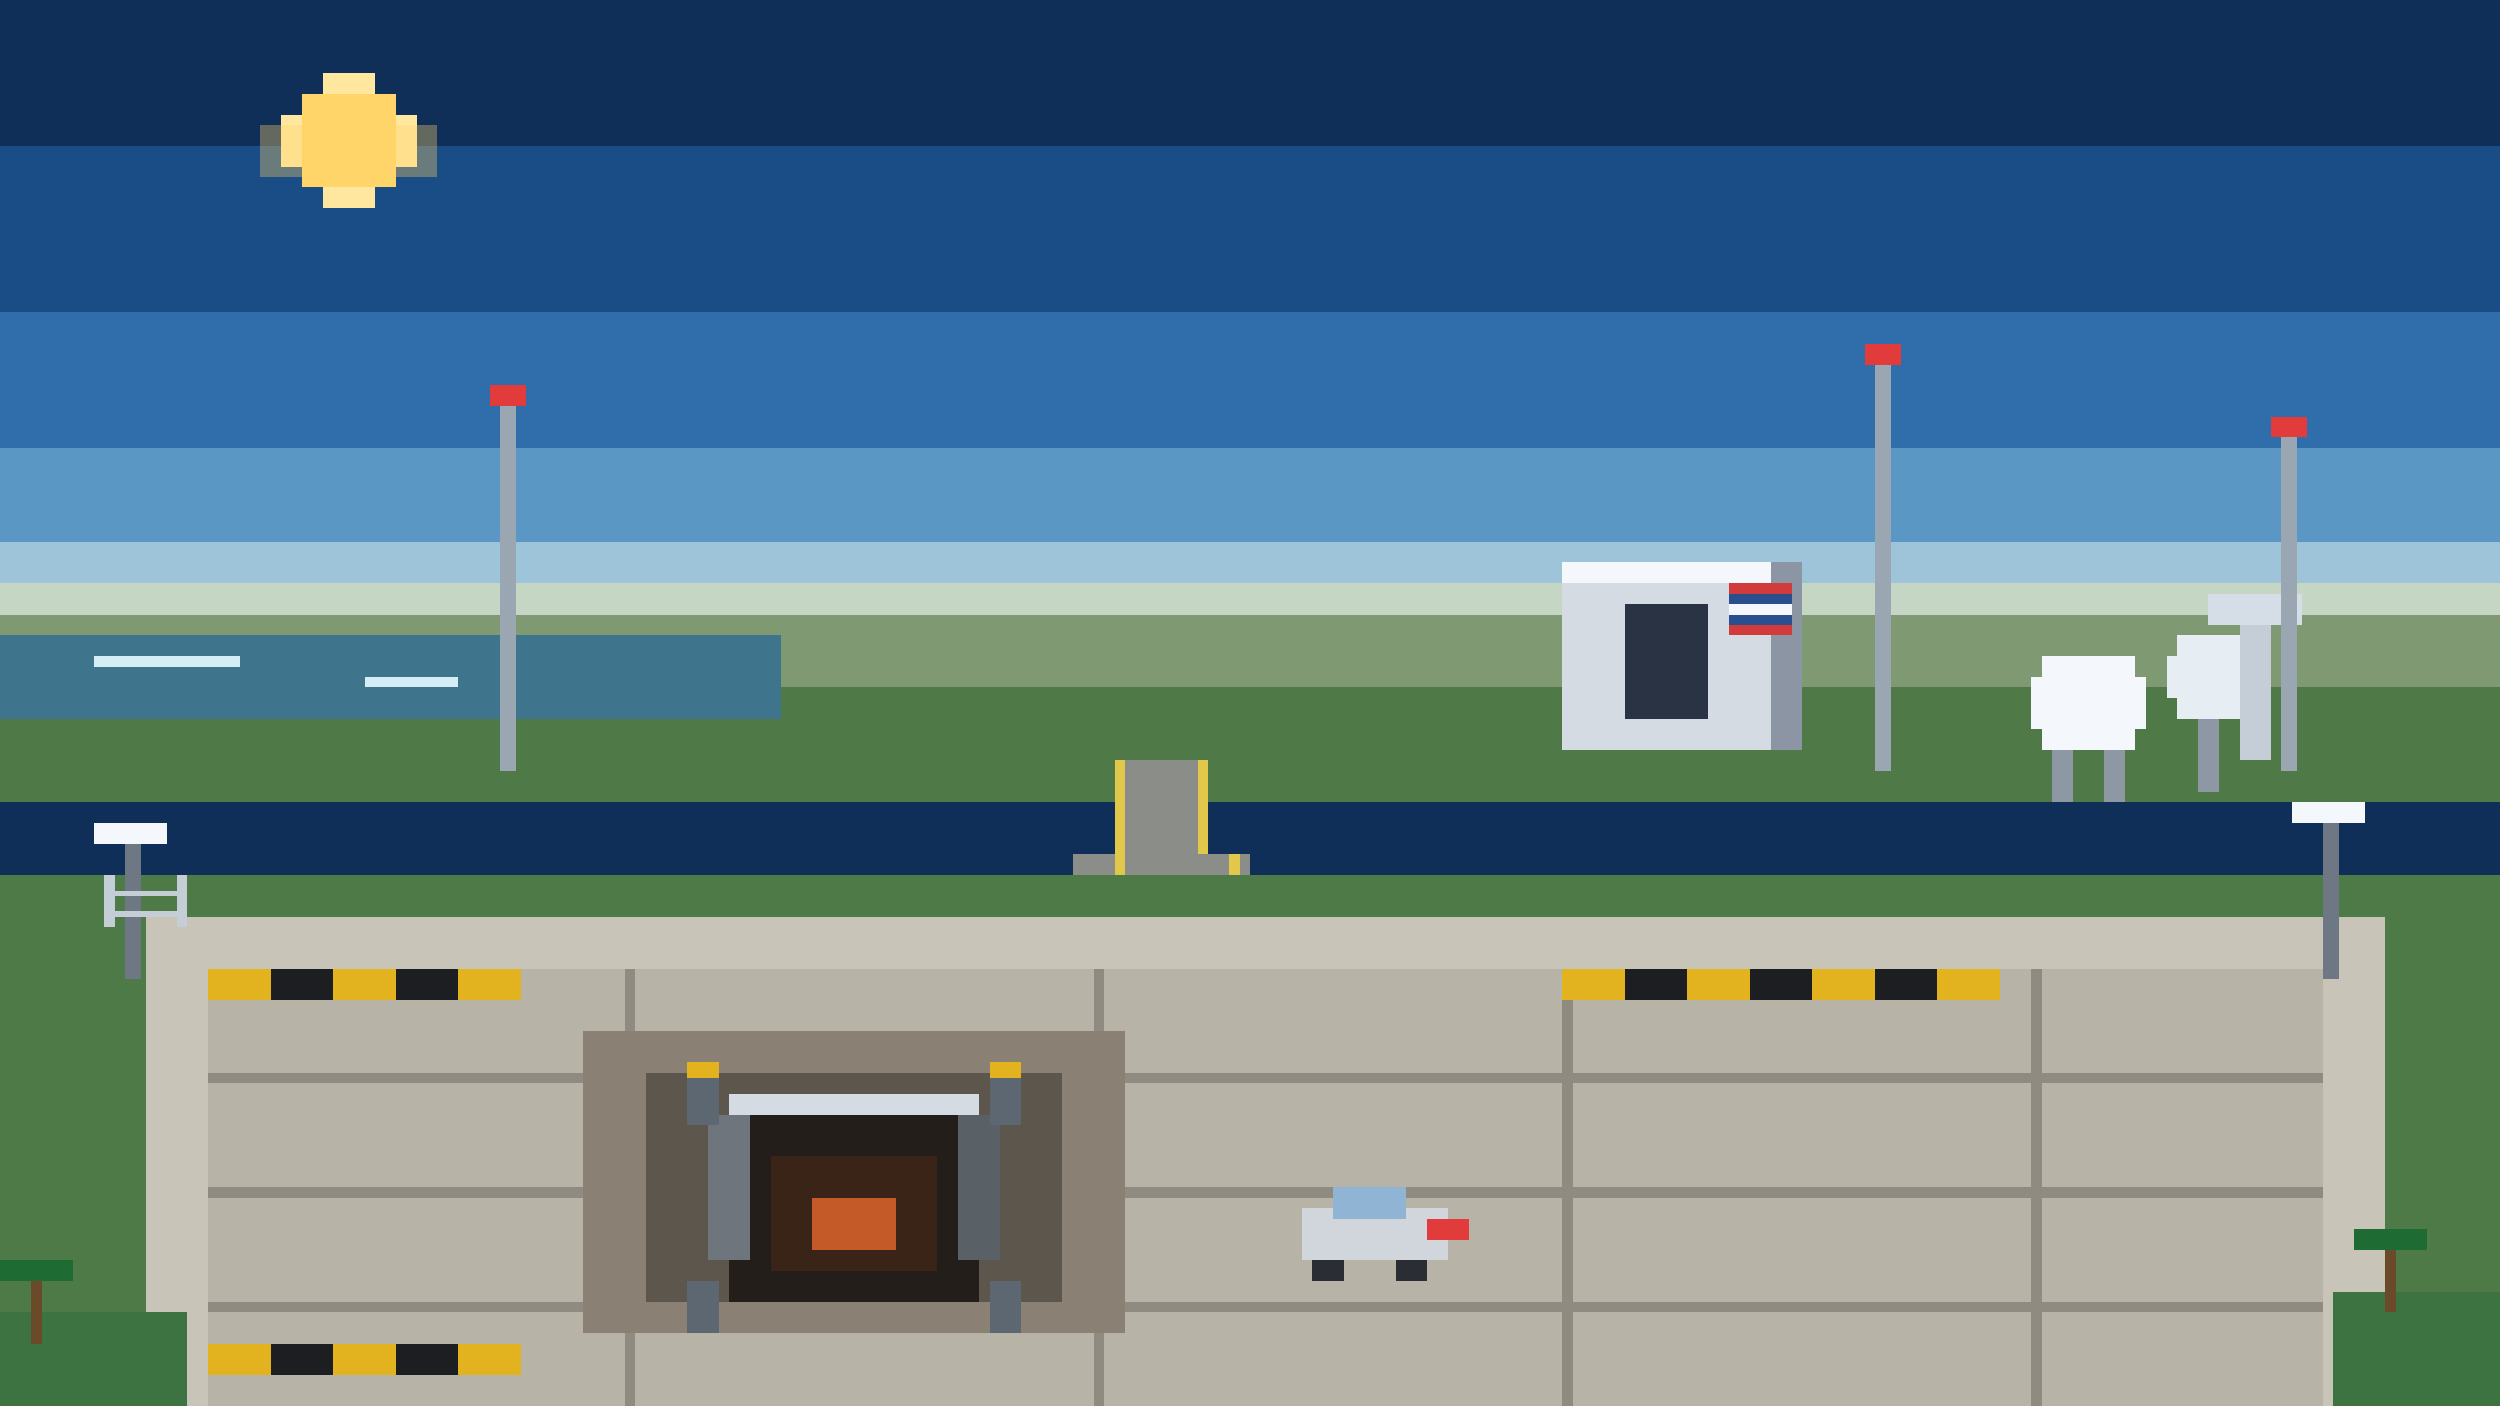
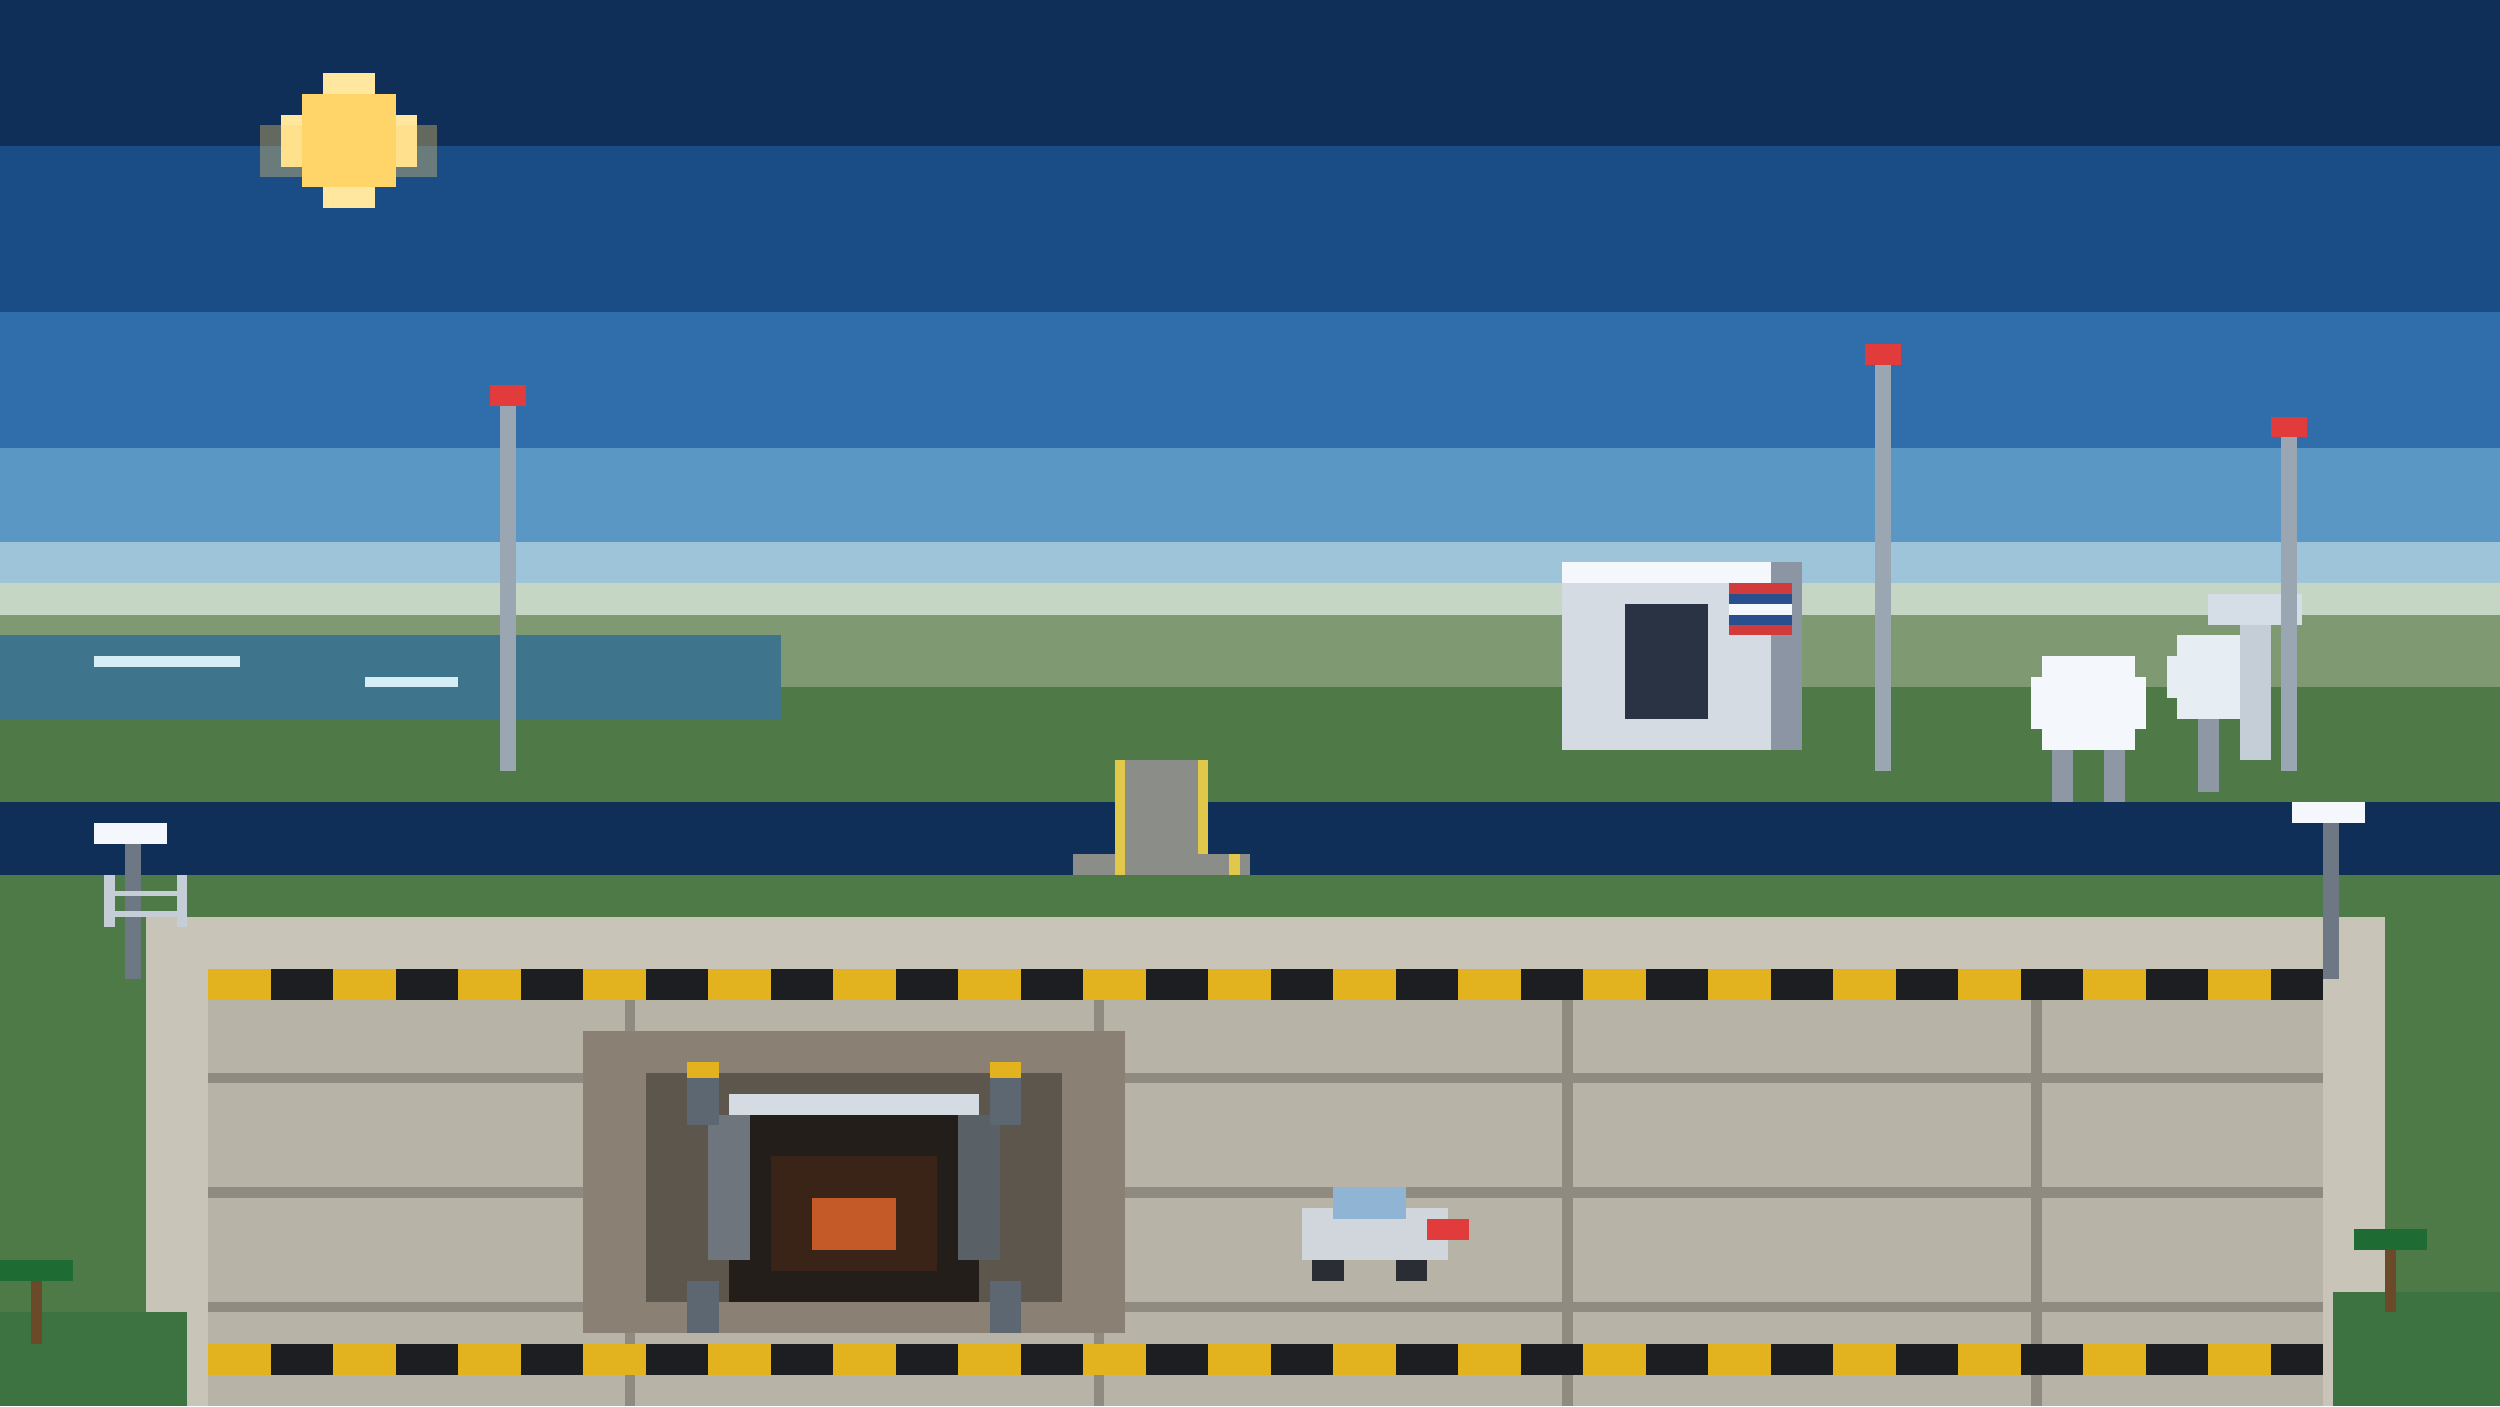
<svg xmlns="http://www.w3.org/2000/svg" viewBox="0 0 480 270" width="1440" height="810" preserveAspectRatio="xMidYMid slice" shape-rendering="crispEdges">
  <rect width="480" height="270" fill="#102f58" />
  <rect y="28" width="480" height="32" fill="#1a4c86" />
  <rect y="60" width="480" height="26" fill="#2f6eab" />
  <rect y="86" width="480" height="18" fill="#5b97c4" />
  <rect y="104" width="480" height="14" fill="#9ec4da" />
  <rect x="58" y="18" width="18" height="18" fill="#ffd56a" />
  <rect x="54" y="22" width="4" height="10" fill="#ffe7a0" />
  <rect x="76" y="22" width="4" height="10" fill="#ffe7a0" />
  <rect x="62" y="14" width="10" height="4" fill="#ffe7a0" />
  <rect x="62" y="36" width="10" height="4" fill="#ffe7a0" />
  <rect x="50" y="24" width="34" height="10" fill="#ffd56a" opacity="0.35" />
  <rect y="112" width="480" height="8" fill="#c5d7c4" />
  <rect y="118" width="480" height="28" fill="#7f9a72" />
  <rect y="132" width="480" height="22" fill="#4f7a48" />
  <rect x="0" y="122" width="150" height="16" fill="#3e758c" />
  <rect x="18" y="126" width="28" height="2" fill="#d5eef5" />
  <rect x="70" y="130" width="18" height="2" fill="#d5eef5" />
  <rect x="300" y="108" width="46" height="36" fill="#d5dbe3" />
  <rect x="300" y="108" width="46" height="4" fill="#f4f7fb" />
  <rect x="340" y="108" width="6" height="36" fill="#8b95a4" />
  <rect x="312" y="116" width="16" height="22" fill="#2a3344" />
  <rect x="332" y="112" width="12" height="8" fill="#2a4f8f" />
  <rect x="332" y="112" width="12" height="2" fill="#d23b3b" />
  <rect x="332" y="116" width="12" height="2" fill="#f4f7fb" />
  <rect x="332" y="120" width="12" height="2" fill="#d23b3b" />
  <rect x="214" y="146" width="18" height="18" fill="#8b8e88" />
  <rect x="206" y="164" width="34" height="20" fill="#8b8e88" />
  <rect x="196" y="184" width="52" height="24" fill="#9a9d96" />
  <rect x="214" y="146" width="2" height="62" fill="#e2c84a" />
  <rect x="230" y="146" width="2" height="18" fill="#e2c84a" />
  <rect x="236" y="164" width="2" height="20" fill="#e2c84a" />
  <rect x="244" y="184" width="2" height="24" fill="#e2c84a" />
  <rect x="392" y="126" width="18" height="18" fill="#f4f7fb" />
  <rect x="390" y="130" width="22" height="10" fill="#f4f7fb" />
  <rect x="394" y="144" width="4" height="10" fill="#8d98a4" />
  <rect x="404" y="144" width="4" height="10" fill="#8d98a4" />
  <rect x="418" y="122" width="16" height="16" fill="#e7eef3" />
  <rect x="416" y="126" width="20" height="8" fill="#e7eef3" />
  <rect x="422" y="138" width="4" height="14" fill="#8d98a4" />
  <rect x="430" y="118" width="6" height="28" fill="#c5ced6" />
  <rect x="424" y="114" width="18" height="6" fill="#d5dee6" />
  <g fill="#9aa6b2">
    <rect x="96" y="78" width="3" height="70" />
    <rect x="360" y="70" width="3" height="78" />
    <rect x="438" y="84" width="3" height="64" />
  </g>
  <g fill="#e23b3b">
    <rect x="94" y="74" width="7" height="4" />
    <rect x="358" y="66" width="7" height="4" />
    <rect x="436" y="80" width="7" height="4" />
  </g>
  <rect y="168" width="480" height="102" fill="#4d7a46" />
  <rect x="28" y="176" width="430" height="94" fill="#c8c4b8" />
  <rect x="40" y="186" width="406" height="84" fill="#b7b3a7" />
  <g fill="#8f8b80">
    <rect x="40" y="206" width="406" height="2" />
    <rect x="40" y="228" width="406" height="2" />
    <rect x="40" y="250" width="406" height="2" />
    <rect x="120" y="186" width="2" height="84" />
    <rect x="210" y="186" width="2" height="84" />
    <rect x="300" y="186" width="2" height="84" />
    <rect x="390" y="186" width="2" height="84" />
  </g>
  <g fill="#e2b31f">
    <rect x="40" y="186" width="12" height="6" />
    <rect x="64" y="186" width="12" height="6" />
    <rect x="88" y="186" width="12" height="6" />
+     <rect x="112" y="186" width="12" height="6" />
+     <rect x="136" y="186" width="12" height="6" />
+     <rect x="160" y="186" width="12" height="6" />
+     <rect x="184" y="186" width="12" height="6" />
+     <rect x="208" y="186" width="12" height="6" />
+     <rect x="232" y="186" width="12" height="6" />
+     <rect x="256" y="186" width="12" height="6" />
+     <rect x="280" y="186" width="12" height="6" />
+     <rect x="304" y="186" width="12" height="6" />
+     <rect x="328" y="186" width="12" height="6" />
+     <rect x="352" y="186" width="12" height="6" />
+     <rect x="376" y="186" width="12" height="6" />
+     <rect x="400" y="186" width="12" height="6" />
+     <rect x="424" y="186" width="12" height="6" />
    <rect x="40" y="258" width="12" height="6" />
    <rect x="64" y="258" width="12" height="6" />
    <rect x="88" y="258" width="12" height="6" />
-     <rect x="300" y="186" width="12" height="6" />
-     <rect x="324" y="186" width="12" height="6" />
-     <rect x="348" y="186" width="12" height="6" />
-     <rect x="372" y="186" width="12" height="6" />
+     <rect x="112" y="258" width="12" height="6" />
+     <rect x="136" y="258" width="12" height="6" />
+     <rect x="160" y="258" width="12" height="6" />
+     <rect x="184" y="258" width="12" height="6" />
+     <rect x="208" y="258" width="12" height="6" />
+     <rect x="232" y="258" width="12" height="6" />
+     <rect x="256" y="258" width="12" height="6" />
+     <rect x="280" y="258" width="12" height="6" />
+     <rect x="304" y="258" width="12" height="6" />
+     <rect x="328" y="258" width="12" height="6" />
+     <rect x="352" y="258" width="12" height="6" />
+     <rect x="376" y="258" width="12" height="6" />
+     <rect x="400" y="258" width="12" height="6" />
+     <rect x="424" y="258" width="12" height="6" />
  </g>
  <g fill="#1c1e22">
    <rect x="52" y="186" width="12" height="6" />
    <rect x="76" y="186" width="12" height="6" />
+     <rect x="100" y="186" width="12" height="6" />
+     <rect x="124" y="186" width="12" height="6" />
+     <rect x="148" y="186" width="12" height="6" />
+     <rect x="172" y="186" width="12" height="6" />
+     <rect x="196" y="186" width="12" height="6" />
+     <rect x="220" y="186" width="12" height="6" />
+     <rect x="244" y="186" width="12" height="6" />
+     <rect x="268" y="186" width="12" height="6" />
+     <rect x="292" y="186" width="12" height="6" />
+     <rect x="316" y="186" width="12" height="6" />
+     <rect x="340" y="186" width="12" height="6" />
+     <rect x="364" y="186" width="12" height="6" />
+     <rect x="388" y="186" width="12" height="6" />
+     <rect x="412" y="186" width="12" height="6" />
+     <rect x="436" y="186" width="10" height="6" />
    <rect x="52" y="258" width="12" height="6" />
    <rect x="76" y="258" width="12" height="6" />
-     <rect x="312" y="186" width="12" height="6" />
-     <rect x="336" y="186" width="12" height="6" />
-     <rect x="360" y="186" width="12" height="6" />
+     <rect x="100" y="258" width="12" height="6" />
+     <rect x="124" y="258" width="12" height="6" />
+     <rect x="148" y="258" width="12" height="6" />
+     <rect x="172" y="258" width="12" height="6" />
+     <rect x="196" y="258" width="12" height="6" />
+     <rect x="220" y="258" width="12" height="6" />
+     <rect x="244" y="258" width="12" height="6" />
+     <rect x="268" y="258" width="12" height="6" />
+     <rect x="292" y="258" width="12" height="6" />
+     <rect x="316" y="258" width="12" height="6" />
+     <rect x="340" y="258" width="12" height="6" />
+     <rect x="364" y="258" width="12" height="6" />
+     <rect x="388" y="258" width="12" height="6" />
+     <rect x="412" y="258" width="12" height="6" />
+     <rect x="436" y="258" width="10" height="6" />
  </g>
  <rect x="112" y="198" width="104" height="58" fill="#8a8174" />
  <rect x="124" y="206" width="80" height="44" fill="#5c564c" />
  <rect x="140" y="214" width="48" height="36" fill="#241e1a" />
  <rect x="148" y="222" width="32" height="22" fill="#3a2418" />
  <rect x="156" y="230" width="16" height="10" fill="#c45a28" />
  <rect x="136" y="214" width="8" height="28" fill="#6e757c" />
  <rect x="184" y="214" width="8" height="28" fill="#596066" />
  <rect x="140" y="210" width="48" height="4" fill="#d5dbe2" />
  <g fill="#5c6772">
    <rect x="132" y="204" width="6" height="12" />
    <rect x="190" y="204" width="6" height="12" />
    <rect x="132" y="246" width="6" height="10" />
    <rect x="190" y="246" width="6" height="10" />
  </g>
  <g fill="#e2b31f">
    <rect x="132" y="204" width="6" height="3" />
    <rect x="190" y="204" width="6" height="3" />
  </g>
  <rect x="24" y="160" width="3" height="28" fill="#6e7884" />
  <rect x="18" y="158" width="14" height="4" fill="#f4f7fb" />
  <rect x="446" y="156" width="3" height="32" fill="#6e7884" />
  <rect x="440" y="154" width="14" height="4" fill="#f4f7fb" />
  <g fill="#c5ced6">
    <rect x="20" y="168" width="2" height="10" />
    <rect x="34" y="168" width="2" height="10" />
    <rect x="20" y="171" width="16" height="1" />
    <rect x="20" y="175" width="16" height="1" />
  </g>
  <rect x="250" y="232" width="28" height="10" fill="#d0d6dc" />
  <rect x="256" y="228" width="14" height="6" fill="#8fb4d4" />
  <rect x="252" y="242" width="6" height="4" fill="#2a2e34" />
  <rect x="268" y="242" width="6" height="4" fill="#2a2e34" />
  <rect x="274" y="234" width="8" height="4" fill="#e23b3b" />
  <rect y="252" width="36" height="18" fill="#3d7340" />
  <rect x="448" y="248" width="32" height="22" fill="#3d7340" />
  <rect x="6" y="246" width="2" height="12" fill="#6b4a2a" />
  <rect x="0" y="242" width="14" height="4" fill="#1f6b34" />
  <rect x="458" y="240" width="2" height="12" fill="#6b4a2a" />
  <rect x="452" y="236" width="14" height="4" fill="#1f6b34" />
</svg>
